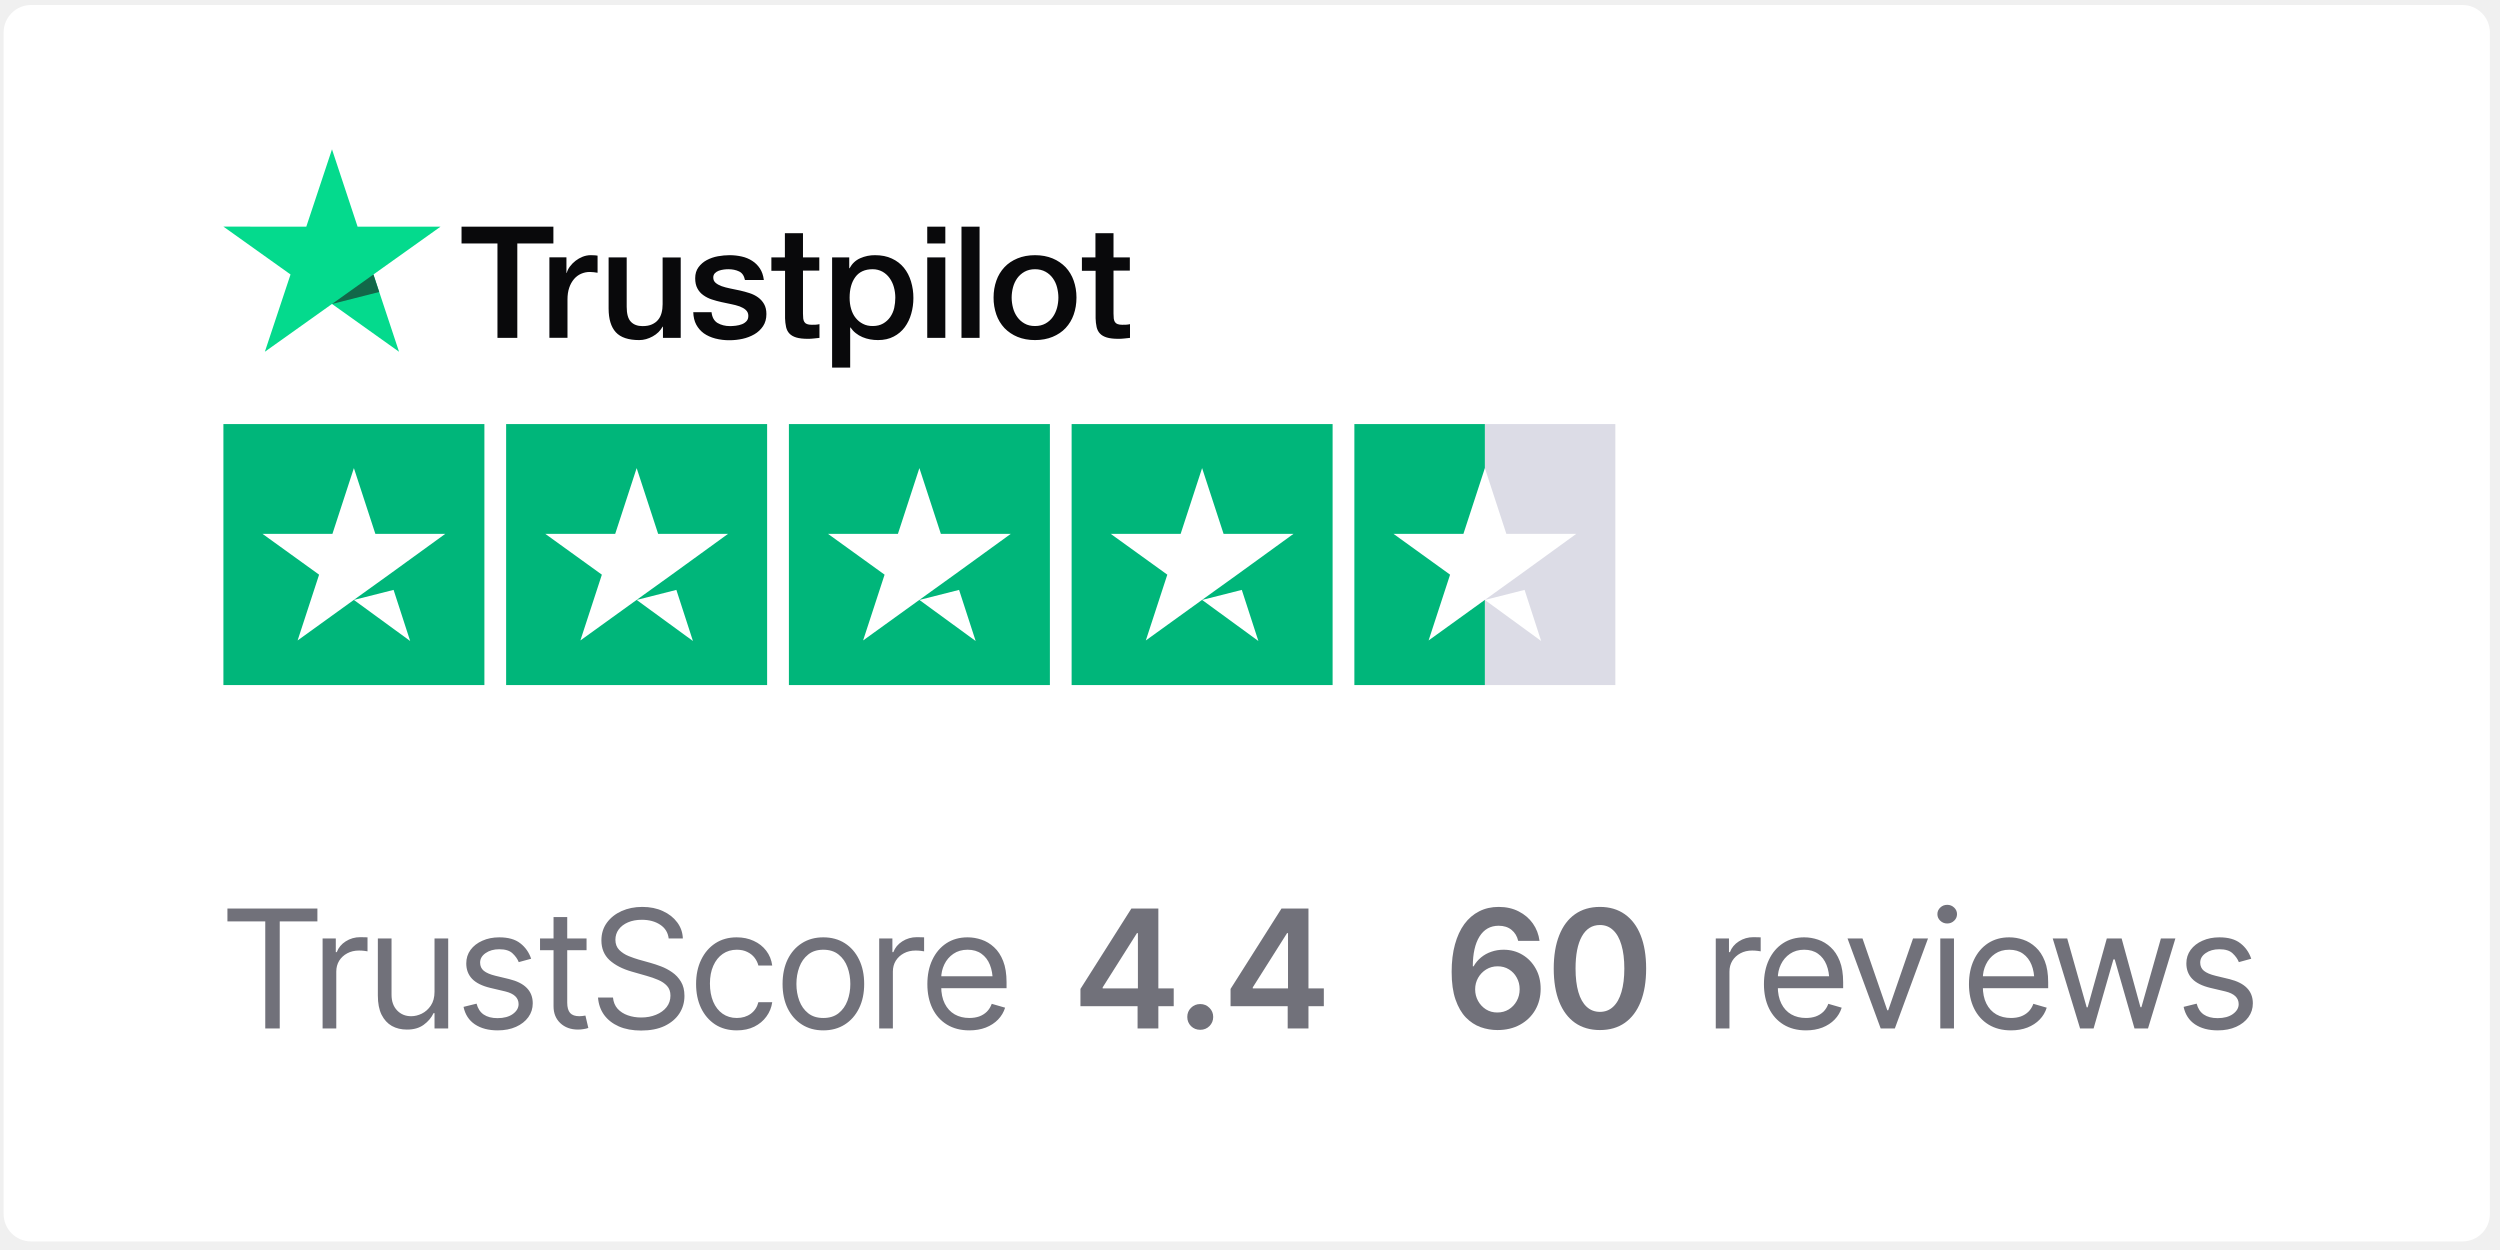
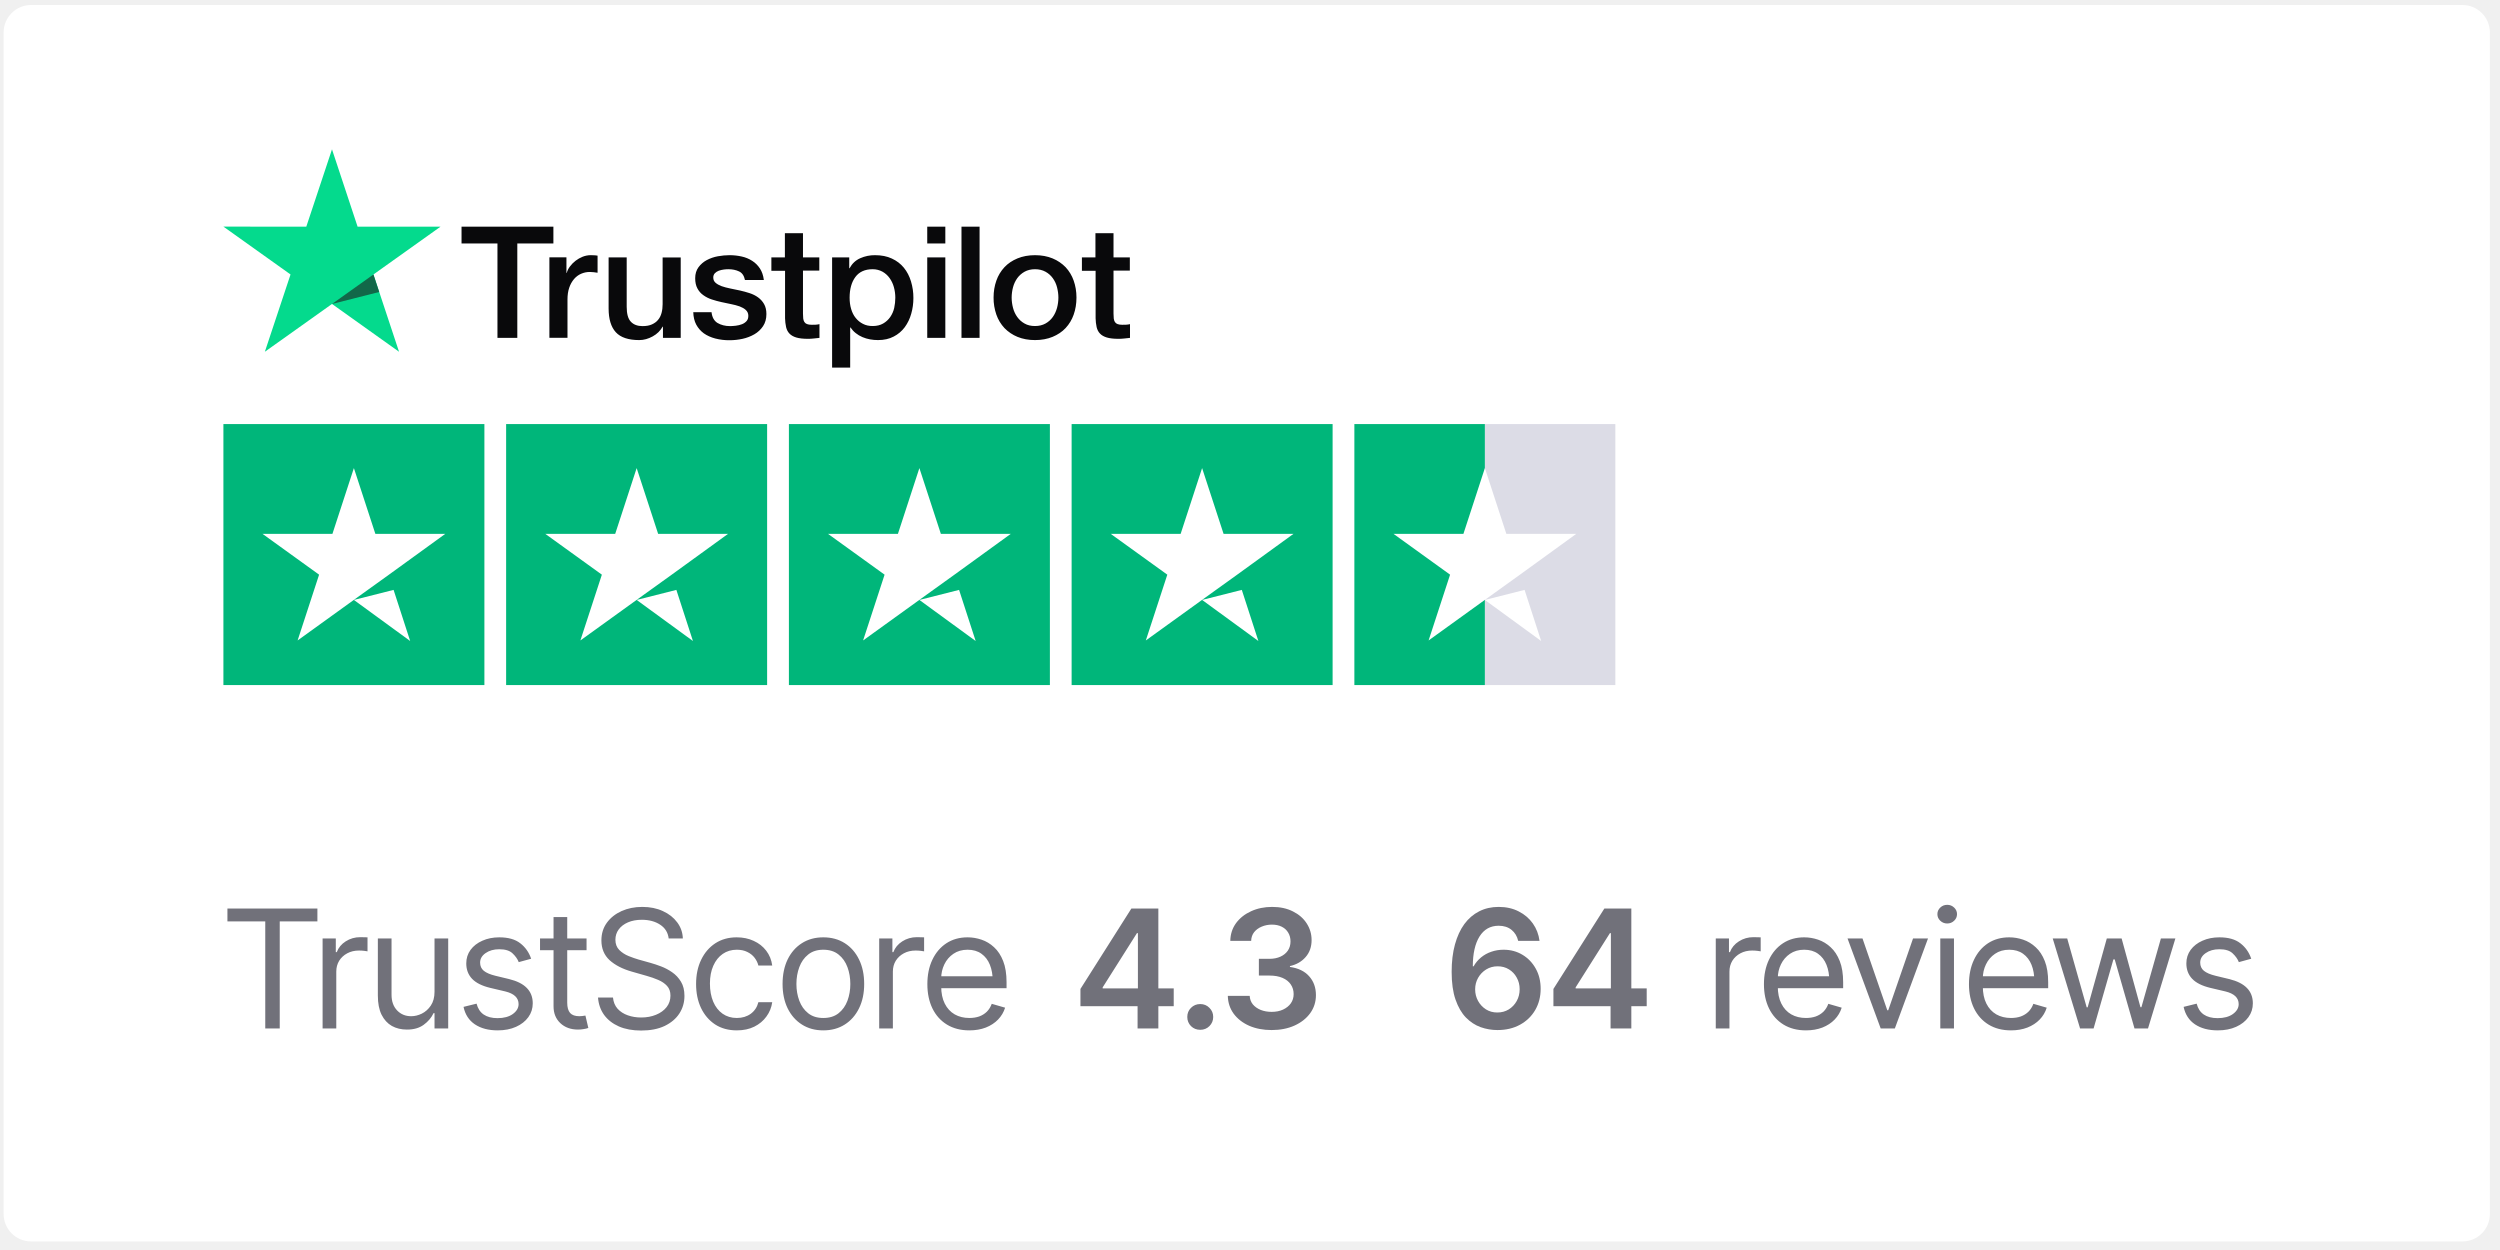
<svg xmlns="http://www.w3.org/2000/svg" width="182" height="91" viewBox="0 0 182 91" fill="none">
  <path d="M0.264 2.364C0.264 1.26 1.159 0.364 2.264 0.364H179.264C180.368 0.364 181.264 1.26 181.264 2.364V88.377C181.264 89.482 180.368 90.377 179.264 90.377H2.264C1.159 90.377 0.264 89.482 0.264 88.377V2.364Z" fill="white" />
-   <g clip-path="url(#clip0_916_17841)">
+   <g clip-path="url(#clip0_1509_13190)">
    <path d="M33.606 16.503H40.287V17.726H37.66V24.597H36.215V17.726H33.6V16.503H33.605L33.606 16.503ZM40.002 18.736H41.237V19.868H41.26C41.301 19.708 41.377 19.553 41.488 19.405C41.724 19.086 42.045 18.839 42.414 18.691C42.601 18.617 42.801 18.578 43.002 18.576C43.153 18.576 43.264 18.582 43.323 18.588C43.381 18.594 43.439 18.605 43.503 18.611V19.856C43.408 19.839 43.313 19.826 43.218 19.816C43.123 19.805 43.028 19.799 42.932 19.799C42.71 19.799 42.501 19.845 42.303 19.931C42.105 20.016 41.936 20.147 41.791 20.313C41.636 20.499 41.517 20.712 41.441 20.942C41.354 21.193 41.313 21.478 41.313 21.804V24.591H39.996V18.736H40.002ZM49.556 24.598H48.263V23.781H48.239C48.076 24.078 47.837 24.312 47.517 24.489C47.196 24.666 46.87 24.758 46.538 24.758C45.752 24.758 45.18 24.569 44.831 24.186C44.482 23.804 44.307 23.227 44.307 22.455V18.737H45.623V22.33C45.623 22.844 45.722 23.21 45.926 23.421C46.124 23.632 46.41 23.741 46.771 23.741C47.05 23.741 47.278 23.701 47.464 23.615C47.651 23.529 47.802 23.421 47.913 23.278C48.029 23.141 48.111 22.97 48.163 22.775C48.215 22.581 48.239 22.37 48.239 22.142V18.742H49.556V24.598ZM51.798 22.718C51.839 23.095 51.984 23.358 52.235 23.512C52.491 23.661 52.794 23.741 53.15 23.741C53.272 23.741 53.412 23.729 53.569 23.712C53.726 23.695 53.878 23.655 54.012 23.604C54.151 23.552 54.262 23.472 54.355 23.37C54.443 23.266 54.483 23.135 54.478 22.97C54.477 22.893 54.46 22.817 54.428 22.747C54.396 22.677 54.349 22.615 54.292 22.564C54.175 22.456 54.029 22.376 53.848 22.307C53.647 22.237 53.44 22.182 53.231 22.142C52.998 22.096 52.765 22.044 52.526 21.993C52.286 21.941 52.049 21.876 51.816 21.799C51.597 21.729 51.391 21.624 51.204 21.49C51.023 21.364 50.875 21.195 50.773 20.999C50.663 20.799 50.61 20.553 50.61 20.256C50.61 19.936 50.691 19.674 50.849 19.456C51.008 19.241 51.213 19.063 51.449 18.937C51.703 18.803 51.976 18.708 52.258 18.657C52.555 18.605 52.841 18.577 53.109 18.577C53.417 18.577 53.715 18.611 53.995 18.674C54.266 18.732 54.524 18.838 54.757 18.988C54.985 19.131 55.171 19.319 55.323 19.548C55.474 19.776 55.567 20.056 55.608 20.382H54.233C54.169 20.074 54.029 19.863 53.802 19.759C53.575 19.651 53.313 19.599 53.022 19.599C52.928 19.599 52.817 19.605 52.69 19.622C52.566 19.639 52.445 19.668 52.328 19.708C52.221 19.747 52.123 19.81 52.043 19.891C52.004 19.933 51.973 19.982 51.953 20.036C51.933 20.09 51.924 20.148 51.926 20.205C51.926 20.365 51.984 20.491 52.095 20.588C52.206 20.685 52.352 20.765 52.532 20.833C52.713 20.896 52.917 20.953 53.15 20.999C53.383 21.045 53.621 21.096 53.866 21.148C54.105 21.199 54.338 21.268 54.571 21.341C54.804 21.416 55.008 21.519 55.189 21.65C55.369 21.782 55.515 21.942 55.625 22.136C55.736 22.33 55.794 22.575 55.794 22.861C55.794 23.209 55.713 23.501 55.549 23.747C55.387 23.987 55.177 24.186 54.92 24.335C54.652 24.489 54.361 24.601 54.058 24.666C53.75 24.734 53.435 24.768 53.12 24.769C52.767 24.773 52.414 24.73 52.072 24.643C51.752 24.558 51.472 24.432 51.239 24.267C51.009 24.1 50.82 23.883 50.686 23.632C50.552 23.381 50.481 23.078 50.47 22.73H51.798V22.718ZM56.144 18.737H57.14V16.977H58.457V18.737H59.645V19.702H58.457V22.833C58.457 22.969 58.463 23.084 58.474 23.187C58.486 23.284 58.515 23.37 58.556 23.438C58.601 23.51 58.668 23.564 58.748 23.592C58.836 23.627 58.946 23.644 59.098 23.644C59.191 23.644 59.284 23.644 59.377 23.638C59.471 23.632 59.563 23.621 59.657 23.598V24.598C59.511 24.615 59.365 24.626 59.232 24.643C59.09 24.66 58.949 24.667 58.806 24.666C58.457 24.666 58.178 24.632 57.967 24.569C57.758 24.506 57.589 24.409 57.472 24.284C57.35 24.158 57.274 24.004 57.228 23.815C57.182 23.603 57.157 23.387 57.152 23.17V19.713H56.156V18.736H56.144L56.144 18.737ZM60.577 18.737H61.824V19.531H61.847C62.033 19.188 62.289 18.948 62.621 18.8C62.961 18.649 63.328 18.573 63.699 18.577C64.171 18.577 64.579 18.657 64.928 18.823C65.278 18.983 65.569 19.206 65.802 19.491C66.035 19.776 66.204 20.108 66.32 20.485C66.439 20.878 66.498 21.286 66.495 21.696C66.495 22.09 66.443 22.472 66.338 22.838C66.241 23.192 66.082 23.524 65.866 23.821C65.654 24.106 65.379 24.339 65.062 24.501C64.736 24.672 64.358 24.758 63.915 24.758C63.721 24.757 63.528 24.74 63.338 24.706C63.148 24.672 62.962 24.616 62.785 24.541C62.608 24.467 62.444 24.369 62.295 24.249C62.148 24.132 62.021 23.994 61.916 23.838H61.893V26.763H60.577V18.736V18.737ZM65.179 21.673C65.179 21.412 65.144 21.153 65.074 20.902C65.01 20.664 64.903 20.44 64.759 20.239C64.623 20.049 64.446 19.891 64.241 19.776C64.021 19.658 63.775 19.597 63.525 19.599C62.971 19.599 62.551 19.788 62.272 20.165C61.992 20.542 61.852 21.045 61.852 21.673C61.852 21.97 61.888 22.244 61.963 22.495C62.038 22.747 62.144 22.964 62.295 23.147C62.441 23.33 62.616 23.472 62.82 23.575C63.023 23.684 63.262 23.735 63.53 23.735C63.833 23.735 64.084 23.672 64.293 23.552C64.496 23.436 64.671 23.276 64.806 23.084C64.94 22.89 65.039 22.672 65.097 22.427C65.151 22.179 65.178 21.926 65.179 21.673ZM67.503 16.503H68.82V17.726H67.503V16.503ZM67.503 18.737H68.82V24.598H67.503V18.737ZM69.996 16.503H71.313V24.598H69.996V16.503ZM75.35 24.758C74.872 24.758 74.447 24.677 74.074 24.524C73.717 24.378 73.394 24.16 73.125 23.884C72.863 23.602 72.662 23.269 72.536 22.907C72.397 22.506 72.328 22.085 72.332 21.662C72.332 21.216 72.402 20.805 72.536 20.428C72.662 20.065 72.863 19.733 73.125 19.451C73.381 19.177 73.701 18.965 74.074 18.811C74.447 18.657 74.872 18.577 75.35 18.577C75.827 18.577 76.253 18.657 76.626 18.811C76.998 18.965 77.313 19.183 77.575 19.451C77.837 19.733 78.037 20.065 78.163 20.428C78.297 20.805 78.367 21.216 78.367 21.662C78.367 22.113 78.297 22.53 78.163 22.907C78.037 23.27 77.837 23.602 77.575 23.884C77.319 24.158 76.998 24.369 76.626 24.524C76.253 24.677 75.827 24.758 75.35 24.758ZM75.35 23.735C75.641 23.735 75.897 23.672 76.113 23.552C76.323 23.436 76.504 23.274 76.643 23.078C76.782 22.884 76.882 22.661 76.952 22.415C77.016 22.17 77.051 21.919 77.051 21.662C77.051 21.41 77.016 21.165 76.952 20.913C76.892 20.675 76.787 20.45 76.643 20.251C76.504 20.057 76.322 19.897 76.113 19.782C75.897 19.663 75.641 19.599 75.35 19.599C75.058 19.599 74.802 19.663 74.587 19.782C74.378 19.899 74.198 20.058 74.057 20.251C73.915 20.451 73.81 20.676 73.748 20.913C73.683 21.157 73.65 21.409 73.648 21.662C73.648 21.919 73.684 22.17 73.748 22.415C73.812 22.661 73.917 22.884 74.057 23.078C74.196 23.272 74.371 23.432 74.587 23.552C74.802 23.678 75.058 23.735 75.35 23.735ZM78.752 18.737H79.748V16.977H81.064V18.737H82.252V19.702H81.064V22.833C81.064 22.969 81.07 23.084 81.081 23.187C81.093 23.284 81.122 23.37 81.163 23.438C81.208 23.51 81.276 23.564 81.355 23.592C81.443 23.627 81.553 23.644 81.705 23.644C81.798 23.644 81.891 23.644 81.985 23.638C82.078 23.632 82.171 23.621 82.264 23.598V24.598C82.119 24.615 81.973 24.626 81.839 24.643C81.698 24.66 81.556 24.667 81.414 24.666C81.064 24.666 80.784 24.632 80.575 24.569C80.365 24.506 80.196 24.409 80.08 24.284C79.957 24.158 79.882 24.004 79.835 23.815C79.79 23.603 79.764 23.387 79.76 23.17V19.713H78.763V18.736H78.752V18.737Z" fill="#09090B" />
    <path d="M32.067 16.503H26.033L24.169 10.871L22.298 16.503L16.264 16.497L21.151 19.982L19.281 25.608L24.169 22.129L29.05 25.608L27.186 19.982L32.067 16.503Z" fill="#04DA8D" />
    <path d="M27.605 21.256L27.185 19.982L24.168 22.13L27.605 21.256Z" fill="#126849" />
  </g>
-   <g clip-path="url(#clip1_916_17841)">
+   <g clip-path="url(#clip1_1509_13190)">
    <path d="M35.264 30.871H16.264V49.871H35.264V30.871Z" fill="#00B67A" />
    <path d="M55.846 30.871H36.846V49.871H55.846V30.871Z" fill="#00B67A" />
    <path d="M76.432 30.871H57.432V49.871H76.432V30.871Z" fill="#00B67A" />
    <path d="M97.014 30.871H78.014V49.871H97.014V30.871Z" fill="#00B67A" />
    <path d="M117.598 30.871H108.098V49.871H117.598V30.871Z" fill="#DCDCE6" />
    <path d="M108.098 30.871H98.598V49.871H108.098V30.871Z" fill="#00B67A" />
    <path d="M25.763 43.676L28.653 42.944L29.86 46.665L25.763 43.676ZM32.413 38.867H27.327L25.763 34.077L24.2 38.867H19.113L23.23 41.836L21.666 46.625L25.783 43.656L28.316 41.836L32.413 38.867Z" fill="white" />
    <path d="M46.349 43.676L49.239 42.944L50.446 46.665L46.349 43.676ZM52.999 38.867H47.913L46.349 34.077L44.786 38.867H39.699L43.816 41.836L42.252 46.625L46.369 43.656L48.902 41.836L52.999 38.867Z" fill="white" />
    <path d="M66.931 43.676L69.821 42.944L71.028 46.665L66.931 43.676ZM73.581 38.867H68.495L66.931 34.077L65.368 38.867H60.281L64.398 41.836L62.834 46.625L66.951 43.656L69.484 41.836L73.581 38.867Z" fill="white" />
    <path d="M87.513 43.676L90.403 42.944L91.61 46.665L87.513 43.676ZM94.163 38.867H89.077L87.513 34.077L85.95 38.867H80.863L84.98 41.836L83.416 46.625L87.533 43.656L90.066 41.836L94.163 38.867Z" fill="white" />
    <path d="M108.099 43.676L110.989 42.944L112.196 46.665L108.099 43.676ZM114.749 38.867H109.663L108.099 34.077L106.536 38.867H101.449L105.566 41.836L104.002 46.625L108.119 43.656L110.652 41.836L114.749 38.867Z" fill="white" />
  </g>
  <path d="M16.557 67.078V66.14H23.107V67.078H20.365V74.871H19.311V67.078H16.557ZM23.485 74.871V68.32H24.446V69.316H24.517C24.638 68.992 24.854 68.73 25.167 68.531C25.483 68.328 25.837 68.226 26.227 68.226C26.302 68.226 26.393 68.228 26.503 68.232C26.612 68.232 26.696 68.234 26.755 68.238V69.257C26.72 69.249 26.642 69.238 26.52 69.222C26.399 69.207 26.27 69.199 26.134 69.199C25.817 69.199 25.534 69.265 25.284 69.398C25.034 69.531 24.837 69.712 24.692 69.943C24.552 70.173 24.481 70.437 24.481 70.734V74.871H23.485ZM31.633 72.199V68.32H32.629V74.871H31.633V73.757H31.562C31.406 74.089 31.166 74.373 30.842 74.607C30.521 74.841 30.113 74.957 29.617 74.953C29.207 74.953 28.843 74.865 28.527 74.689C28.211 74.509 27.961 74.236 27.777 73.869C27.597 73.501 27.508 73.039 27.508 72.48V68.32H28.504V72.421C28.504 72.894 28.638 73.273 28.908 73.558C29.181 73.843 29.527 73.984 29.945 73.98C30.195 73.98 30.449 73.918 30.707 73.793C30.968 73.664 31.187 73.468 31.363 73.207C31.543 72.941 31.633 72.605 31.633 72.199ZM38.667 69.796L37.764 70.043C37.678 69.82 37.53 69.609 37.319 69.41C37.112 69.207 36.788 69.105 36.346 69.105C35.948 69.105 35.616 69.199 35.35 69.386C35.085 69.57 34.952 69.8 34.952 70.078C34.952 70.328 35.042 70.527 35.221 70.675C35.405 70.824 35.69 70.945 36.077 71.039L37.05 71.273C37.632 71.414 38.065 71.63 38.35 71.923C38.639 72.216 38.784 72.589 38.784 73.043C38.784 73.418 38.676 73.753 38.462 74.05C38.247 74.347 37.948 74.582 37.565 74.753C37.182 74.925 36.737 75.011 36.229 75.011C35.561 75.011 35.008 74.865 34.571 74.572C34.137 74.279 33.862 73.855 33.745 73.3L34.694 73.066C34.784 73.418 34.956 73.681 35.21 73.857C35.467 74.033 35.803 74.121 36.217 74.121C36.682 74.121 37.053 74.021 37.331 73.822C37.612 73.619 37.753 73.378 37.753 73.101C37.753 72.64 37.428 72.332 36.78 72.175L35.69 71.918C35.089 71.773 34.647 71.552 34.366 71.255C34.085 70.959 33.944 70.585 33.944 70.136C33.944 69.765 34.047 69.437 34.255 69.152C34.465 68.867 34.753 68.644 35.116 68.484C35.479 68.32 35.889 68.238 36.346 68.238C36.999 68.238 37.508 68.382 37.876 68.671C38.247 68.957 38.51 69.332 38.667 69.796ZM42.701 68.32V69.175H39.314V68.32H42.701ZM40.298 66.761H41.294V72.996C41.294 73.335 41.365 73.585 41.505 73.746C41.646 73.902 41.869 73.98 42.173 73.98C42.24 73.98 42.308 73.976 42.378 73.968C42.453 73.96 42.533 73.949 42.619 73.933L42.83 74.835C42.736 74.871 42.621 74.898 42.484 74.918C42.351 74.941 42.216 74.953 42.08 74.953C41.552 74.953 41.123 74.796 40.791 74.484C40.462 74.171 40.298 73.765 40.298 73.265V66.761ZM46.676 75.023C46.051 75.023 45.51 74.923 45.053 74.724C44.596 74.521 44.237 74.24 43.975 73.88C43.717 73.517 43.571 73.097 43.535 72.621H44.625C44.657 72.949 44.768 73.22 44.959 73.435C45.155 73.65 45.403 73.81 45.703 73.915C46.004 74.021 46.328 74.074 46.676 74.074C47.078 74.074 47.44 74.007 47.76 73.874C48.084 73.742 48.34 73.556 48.528 73.318C48.715 73.08 48.809 72.8 48.809 72.48C48.809 72.191 48.727 71.957 48.563 71.777C48.399 71.597 48.184 71.451 47.918 71.337C47.657 71.224 47.371 71.124 47.063 71.039L45.996 70.734C45.313 70.539 44.772 70.259 44.373 69.896C43.979 69.529 43.782 69.05 43.782 68.46C43.782 67.972 43.913 67.546 44.174 67.183C44.44 66.816 44.797 66.531 45.246 66.328C45.7 66.124 46.203 66.023 46.758 66.023C47.321 66.023 47.821 66.124 48.258 66.328C48.696 66.527 49.043 66.8 49.301 67.148C49.559 67.492 49.696 67.882 49.711 68.32H48.68C48.629 67.89 48.422 67.556 48.059 67.318C47.7 67.08 47.254 66.96 46.723 66.96C46.34 66.96 46.004 67.023 45.715 67.148C45.426 67.273 45.202 67.445 45.041 67.664C44.881 67.882 44.801 68.132 44.801 68.414C44.801 68.722 44.897 68.972 45.088 69.164C45.28 69.351 45.506 69.498 45.768 69.603C46.034 69.709 46.274 69.793 46.489 69.855L47.368 70.101C47.594 70.164 47.846 70.248 48.123 70.353C48.405 70.459 48.674 70.601 48.932 70.781C49.194 70.96 49.409 71.191 49.577 71.472C49.745 71.749 49.828 72.093 49.828 72.503C49.828 72.972 49.706 73.398 49.459 73.781C49.213 74.16 48.856 74.462 48.387 74.689C47.918 74.912 47.348 75.023 46.676 75.023ZM53.64 75.011C53.031 75.011 52.503 74.867 52.058 74.578C51.617 74.285 51.275 73.884 51.032 73.376C50.794 72.869 50.675 72.289 50.675 71.636C50.675 70.968 50.798 70.38 51.044 69.873C51.29 69.361 51.634 68.96 52.075 68.671C52.521 68.382 53.038 68.238 53.628 68.238C54.089 68.238 54.503 68.324 54.87 68.496C55.242 68.664 55.544 68.902 55.779 69.21C56.017 69.519 56.163 69.878 56.218 70.289H55.21C55.16 70.089 55.068 69.902 54.935 69.726C54.802 69.55 54.626 69.41 54.407 69.304C54.193 69.195 53.937 69.14 53.64 69.14C53.249 69.14 52.907 69.242 52.614 69.445C52.322 69.648 52.093 69.935 51.929 70.306C51.765 70.673 51.683 71.105 51.683 71.601C51.683 72.105 51.763 72.546 51.923 72.925C52.083 73.3 52.31 73.591 52.603 73.798C52.9 74.005 53.245 74.109 53.64 74.109C54.035 74.109 54.372 74.007 54.654 73.804C54.935 73.597 55.12 73.316 55.21 72.96H56.218C56.163 73.347 56.023 73.695 55.796 74.003C55.574 74.312 55.279 74.558 54.911 74.742C54.548 74.921 54.124 75.011 53.64 75.011ZM59.936 75.011C59.346 75.011 58.828 74.871 58.383 74.589C57.938 74.308 57.59 73.914 57.34 73.406C57.094 72.898 56.971 72.308 56.971 71.636C56.971 70.953 57.094 70.357 57.34 69.849C57.59 69.337 57.938 68.941 58.383 68.66C58.828 68.378 59.346 68.238 59.936 68.238C60.529 68.238 61.049 68.378 61.494 68.66C61.94 68.941 62.287 69.337 62.537 69.849C62.787 70.357 62.912 70.953 62.912 71.636C62.912 72.308 62.787 72.898 62.537 73.406C62.287 73.914 61.94 74.308 61.494 74.589C61.049 74.871 60.529 75.011 59.936 75.011ZM59.936 74.109C60.389 74.109 60.76 73.994 61.049 73.763C61.338 73.533 61.553 73.23 61.694 72.855C61.834 72.476 61.904 72.07 61.904 71.636C61.904 71.195 61.834 70.785 61.694 70.406C61.553 70.027 61.338 69.722 61.049 69.492C60.76 69.257 60.389 69.14 59.936 69.14C59.49 69.14 59.123 69.257 58.834 69.492C58.545 69.722 58.33 70.027 58.19 70.406C58.049 70.785 57.979 71.195 57.979 71.636C57.979 72.07 58.049 72.476 58.19 72.855C58.33 73.23 58.545 73.533 58.834 73.763C59.123 73.994 59.49 74.109 59.936 74.109ZM64.005 74.871V68.32H64.966V69.316H65.036C65.157 68.992 65.374 68.73 65.687 68.531C66.003 68.328 66.356 68.226 66.747 68.226C66.821 68.226 66.913 68.228 67.022 68.232C67.132 68.232 67.216 68.234 67.275 68.238V69.257C67.239 69.249 67.161 69.238 67.04 69.222C66.919 69.207 66.79 69.199 66.653 69.199C66.337 69.199 66.054 69.265 65.804 69.398C65.554 69.531 65.356 69.712 65.212 69.943C65.071 70.173 65.001 70.437 65.001 70.734V74.871H64.005ZM70.57 75.011C69.941 75.011 69.396 74.871 68.936 74.589C68.478 74.308 68.127 73.915 67.881 73.412C67.635 72.904 67.512 72.316 67.512 71.648C67.512 70.976 67.633 70.384 67.875 69.873C68.117 69.361 68.457 68.96 68.894 68.671C69.336 68.382 69.852 68.238 70.441 68.238C70.781 68.238 71.119 68.294 71.455 68.408C71.791 68.521 72.096 68.705 72.369 68.959C72.646 69.212 72.867 69.548 73.031 69.966C73.195 70.384 73.277 70.898 73.277 71.507V71.941H68.227V71.074H72.732L72.269 71.402C72.269 70.964 72.201 70.576 72.064 70.236C71.928 69.896 71.723 69.628 71.449 69.433C71.18 69.238 70.844 69.14 70.441 69.14C70.039 69.14 69.693 69.24 69.404 69.439C69.119 69.634 68.9 69.89 68.748 70.207C68.596 70.523 68.519 70.863 68.519 71.226V71.8C68.519 72.296 68.605 72.716 68.777 73.06C68.949 73.404 69.189 73.665 69.498 73.845C69.807 74.021 70.164 74.109 70.57 74.109C70.832 74.109 71.07 74.072 71.285 73.998C71.5 73.919 71.686 73.804 71.842 73.652C71.998 73.496 72.117 73.304 72.199 73.078L73.172 73.359C73.07 73.687 72.898 73.976 72.656 74.226C72.418 74.472 72.121 74.665 71.766 74.806C71.41 74.943 71.012 75.011 70.57 75.011Z" fill="#71717A" />
-   <path d="M78.656 73.253V71.994L82.365 66.14H83.408V67.933H82.769L80.273 71.882V71.953H85.447V73.253H78.656ZM82.816 74.871V72.873L82.84 72.304V66.14H84.328V74.871H82.816ZM87.378 74.97C87.112 74.97 86.888 74.88 86.704 74.701C86.524 74.517 86.434 74.294 86.434 74.033C86.434 73.771 86.524 73.55 86.704 73.371C86.888 73.187 87.112 73.095 87.378 73.095C87.643 73.095 87.866 73.187 88.046 73.371C88.229 73.55 88.321 73.771 88.321 74.033C88.321 74.294 88.229 74.517 88.046 74.701C87.866 74.88 87.643 74.97 87.378 74.97ZM89.584 73.253V71.994L93.293 66.14H94.336V67.933H93.697L91.201 71.882V71.953H96.375V73.253H89.584ZM93.744 74.871V72.873L93.767 72.304V66.14H95.256V74.871H93.744Z" fill="#71717A" />
-   <path d="M109.014 74.988C108.596 74.988 108.188 74.918 107.789 74.777C107.391 74.632 107.033 74.398 106.717 74.074C106.4 73.746 106.148 73.31 105.961 72.767C105.773 72.224 105.68 71.552 105.68 70.751C105.68 70.005 105.76 69.341 105.92 68.759C106.08 68.173 106.309 67.677 106.605 67.271C106.906 66.865 107.266 66.556 107.684 66.345C108.105 66.13 108.578 66.023 109.102 66.023C109.652 66.023 110.139 66.132 110.561 66.351C110.986 66.566 111.33 66.859 111.592 67.23C111.854 67.601 112.016 68.023 112.078 68.496H110.525C110.447 68.16 110.285 67.892 110.039 67.693C109.793 67.494 109.48 67.394 109.102 67.394C108.5 67.394 108.035 67.656 107.707 68.179C107.383 68.703 107.221 69.425 107.221 70.347H107.279C107.42 70.097 107.6 69.882 107.818 69.703C108.041 69.519 108.291 69.38 108.568 69.287C108.85 69.189 109.146 69.14 109.459 69.14C109.971 69.14 110.43 69.263 110.836 69.509C111.242 69.751 111.564 70.087 111.803 70.517C112.041 70.943 112.16 71.431 112.16 71.982C112.16 72.556 112.029 73.07 111.768 73.523C111.506 73.976 111.139 74.334 110.666 74.595C110.193 74.857 109.643 74.988 109.014 74.988ZM109.002 73.71C109.314 73.71 109.592 73.636 109.834 73.488C110.08 73.335 110.273 73.132 110.414 72.878C110.559 72.621 110.631 72.334 110.631 72.017C110.631 71.705 110.561 71.423 110.42 71.173C110.283 70.919 110.094 70.718 109.852 70.57C109.613 70.421 109.338 70.347 109.025 70.347C108.721 70.347 108.443 70.423 108.193 70.576C107.947 70.728 107.752 70.931 107.607 71.185C107.463 71.439 107.391 71.718 107.391 72.023C107.391 72.328 107.461 72.609 107.602 72.867C107.742 73.121 107.934 73.326 108.176 73.482C108.418 73.634 108.693 73.71 109.002 73.71ZM116.475 74.988C115.768 74.988 115.163 74.812 114.659 74.46C114.159 74.105 113.776 73.595 113.511 72.931C113.245 72.263 113.112 71.457 113.112 70.511C113.112 69.566 113.245 68.759 113.511 68.091C113.776 67.419 114.159 66.908 114.659 66.556C115.163 66.201 115.768 66.023 116.475 66.023C117.179 66.023 117.782 66.201 118.286 66.556C118.79 66.912 119.175 67.423 119.44 68.091C119.706 68.759 119.839 69.566 119.839 70.511C119.839 71.457 119.706 72.263 119.44 72.931C119.175 73.595 118.792 74.105 118.292 74.46C117.792 74.812 117.186 74.988 116.475 74.988ZM116.475 73.664C116.854 73.664 117.175 73.54 117.436 73.294C117.702 73.048 117.903 72.691 118.04 72.222C118.181 71.749 118.251 71.179 118.251 70.511C118.251 69.839 118.181 69.267 118.04 68.794C117.903 68.322 117.702 67.962 117.436 67.716C117.175 67.466 116.854 67.341 116.475 67.341C115.905 67.341 115.466 67.619 115.157 68.173C114.852 68.724 114.7 69.503 114.7 70.511C114.7 71.179 114.768 71.749 114.905 72.222C115.042 72.691 115.243 73.048 115.509 73.294C115.774 73.54 116.097 73.664 116.475 73.664Z" fill="#71717A" />
+   <path d="M78.656 73.253V71.994L82.365 66.14H83.408V67.933H82.769L80.273 71.882V71.953H85.447V73.253H78.656ZM82.816 74.871V72.873L82.84 72.304V66.14H84.328V74.871H82.816ZM87.378 74.97C87.112 74.97 86.888 74.88 86.704 74.701C86.524 74.517 86.434 74.294 86.434 74.033C86.434 73.771 86.524 73.55 86.704 73.371C86.888 73.187 87.112 73.095 87.378 73.095C87.643 73.095 87.866 73.187 88.046 73.371C88.229 73.55 88.321 73.771 88.321 74.033C88.321 74.294 88.229 74.517 88.046 74.701C87.866 74.88 87.643 74.97 87.378 74.97ZM92.578 74.988C91.965 74.988 91.42 74.884 90.943 74.677C90.467 74.466 90.09 74.173 89.812 73.798C89.539 73.423 89.396 72.99 89.385 72.498H90.978C90.99 72.736 91.066 72.943 91.207 73.119C91.351 73.29 91.543 73.425 91.781 73.523C92.019 73.617 92.285 73.664 92.578 73.664C92.89 73.664 93.166 73.609 93.404 73.499C93.646 73.386 93.836 73.234 93.972 73.043C94.109 72.847 94.177 72.623 94.177 72.369C94.177 72.103 94.107 71.869 93.967 71.665C93.83 71.462 93.631 71.304 93.369 71.191C93.107 71.078 92.793 71.021 92.425 71.021H91.646V69.802H92.425C92.722 69.802 92.986 69.749 93.217 69.644C93.447 69.539 93.627 69.392 93.756 69.205C93.885 69.013 93.949 68.79 93.949 68.537C93.949 68.29 93.892 68.076 93.779 67.892C93.67 67.709 93.513 67.566 93.31 67.464C93.107 67.363 92.869 67.312 92.596 67.312C92.33 67.312 92.082 67.361 91.851 67.459C91.625 67.552 91.441 67.687 91.3 67.863C91.164 68.039 91.092 68.249 91.084 68.496H89.566C89.574 68.007 89.713 67.578 89.982 67.207C90.256 66.835 90.621 66.546 91.078 66.339C91.535 66.128 92.047 66.023 92.613 66.023C93.191 66.023 93.695 66.132 94.125 66.351C94.558 66.566 94.892 66.857 95.127 67.224C95.365 67.591 95.484 67.996 95.484 68.437C95.484 68.929 95.34 69.341 95.05 69.673C94.761 70.005 94.381 70.224 93.908 70.33V70.394C94.517 70.48 94.984 70.707 95.308 71.074C95.636 71.441 95.8 71.898 95.8 72.445C95.8 72.933 95.662 73.371 95.385 73.757C95.107 74.14 94.726 74.441 94.242 74.66C93.758 74.878 93.203 74.988 92.578 74.988Z" fill="#71717A" />
+   <path d="M109.014 74.988C108.596 74.988 108.188 74.918 107.789 74.777C107.391 74.632 107.033 74.398 106.717 74.074C106.4 73.746 106.148 73.31 105.961 72.767C105.773 72.224 105.68 71.552 105.68 70.751C105.68 70.005 105.76 69.341 105.92 68.759C106.08 68.173 106.309 67.677 106.605 67.271C106.906 66.865 107.266 66.556 107.684 66.345C108.105 66.13 108.578 66.023 109.102 66.023C109.652 66.023 110.139 66.132 110.561 66.351C110.986 66.566 111.33 66.859 111.592 67.23C111.854 67.601 112.016 68.023 112.078 68.496H110.525C110.447 68.16 110.285 67.892 110.039 67.693C109.793 67.494 109.48 67.394 109.102 67.394C108.5 67.394 108.035 67.656 107.707 68.179C107.383 68.703 107.221 69.425 107.221 70.347H107.279C107.42 70.097 107.6 69.882 107.818 69.703C108.041 69.519 108.291 69.38 108.568 69.287C108.85 69.189 109.146 69.14 109.459 69.14C109.971 69.14 110.43 69.263 110.836 69.509C111.242 69.751 111.564 70.087 111.803 70.517C112.041 70.943 112.16 71.431 112.16 71.982C112.16 72.556 112.029 73.07 111.768 73.523C111.506 73.976 111.139 74.334 110.666 74.595C110.193 74.857 109.643 74.988 109.014 74.988ZM109.002 73.71C109.314 73.71 109.592 73.636 109.834 73.488C110.08 73.335 110.273 73.132 110.414 72.878C110.559 72.621 110.631 72.334 110.631 72.017C110.631 71.705 110.561 71.423 110.42 71.173C110.283 70.919 110.094 70.718 109.852 70.57C109.613 70.421 109.338 70.347 109.025 70.347C108.721 70.347 108.443 70.423 108.193 70.576C107.947 70.728 107.752 70.931 107.607 71.185C107.463 71.439 107.391 71.718 107.391 72.023C107.391 72.328 107.461 72.609 107.602 72.867C107.742 73.121 107.934 73.326 108.176 73.482C108.418 73.634 108.693 73.71 109.002 73.71ZM113.089 73.253V71.994L116.798 66.14H117.841V67.933H117.202L114.706 71.882V71.953H119.88V73.253H113.089ZM117.249 74.871V72.873L117.272 72.304V66.14H118.761V74.871H117.249Z" fill="#71717A" />
  <path d="M124.908 74.871V68.32H125.869V69.316H125.939C126.061 68.992 126.277 68.73 126.59 68.531C126.906 68.328 127.26 68.226 127.65 68.226C127.725 68.226 127.816 68.228 127.926 68.232C128.035 68.232 128.119 68.234 128.178 68.238V69.257C128.143 69.249 128.064 69.238 127.943 69.222C127.822 69.207 127.693 69.199 127.557 69.199C127.24 69.199 126.957 69.265 126.707 69.398C126.457 69.531 126.26 69.712 126.115 69.943C125.975 70.173 125.904 70.437 125.904 70.734V74.871H124.908ZM131.474 75.011C130.845 75.011 130.3 74.871 129.839 74.589C129.382 74.308 129.03 73.915 128.784 73.412C128.538 72.904 128.415 72.316 128.415 71.648C128.415 70.976 128.536 70.384 128.778 69.873C129.02 69.361 129.36 68.96 129.798 68.671C130.239 68.382 130.755 68.238 131.345 68.238C131.684 68.238 132.022 68.294 132.358 68.408C132.694 68.521 132.999 68.705 133.272 68.959C133.55 69.212 133.77 69.548 133.934 69.966C134.099 70.384 134.181 70.898 134.181 71.507V71.941H129.13V71.074H133.636L133.173 71.402C133.173 70.964 133.104 70.576 132.968 70.236C132.831 69.896 132.626 69.628 132.352 69.433C132.083 69.238 131.747 69.14 131.345 69.14C130.942 69.14 130.597 69.24 130.307 69.439C130.022 69.634 129.804 69.89 129.651 70.207C129.499 70.523 129.423 70.863 129.423 71.226V71.8C129.423 72.296 129.509 72.716 129.681 73.06C129.852 73.404 130.093 73.665 130.401 73.845C130.71 74.021 131.067 74.109 131.474 74.109C131.735 74.109 131.974 74.072 132.188 73.998C132.403 73.919 132.589 73.804 132.745 73.652C132.901 73.496 133.02 73.304 133.102 73.078L134.075 73.359C133.974 73.687 133.802 73.976 133.559 74.226C133.321 74.472 133.024 74.665 132.669 74.806C132.313 74.943 131.915 75.011 131.474 75.011ZM140.359 68.32L137.945 74.871H136.914L134.5 68.32H135.59L137.394 73.546H137.465L139.269 68.32H140.359ZM141.253 74.871V68.32H142.249V74.871H141.253ZM141.756 67.23C141.561 67.23 141.393 67.164 141.253 67.031C141.112 66.898 141.042 66.738 141.042 66.55C141.042 66.363 141.112 66.203 141.253 66.07C141.393 65.937 141.561 65.871 141.756 65.871C141.952 65.871 142.12 65.937 142.26 66.07C142.401 66.203 142.471 66.363 142.471 66.55C142.471 66.738 142.401 66.898 142.26 67.031C142.12 67.164 141.952 67.23 141.756 67.23ZM146.4 75.011C145.771 75.011 145.226 74.871 144.765 74.589C144.308 74.308 143.957 73.915 143.71 73.412C143.464 72.904 143.341 72.316 143.341 71.648C143.341 70.976 143.462 70.384 143.705 69.873C143.947 69.361 144.287 68.96 144.724 68.671C145.166 68.382 145.681 68.238 146.271 68.238C146.611 68.238 146.949 68.294 147.285 68.408C147.621 68.521 147.925 68.705 148.199 68.959C148.476 69.212 148.697 69.548 148.861 69.966C149.025 70.384 149.107 70.898 149.107 71.507V71.941H144.056V71.074H148.562L148.099 71.402C148.099 70.964 148.031 70.576 147.894 70.236C147.757 69.896 147.552 69.628 147.279 69.433C147.009 69.238 146.673 69.14 146.271 69.14C145.869 69.14 145.523 69.24 145.234 69.439C144.949 69.634 144.73 69.89 144.578 70.207C144.425 70.523 144.349 70.863 144.349 71.226V71.8C144.349 72.296 144.435 72.716 144.607 73.06C144.779 73.404 145.019 73.665 145.328 73.845C145.636 74.021 145.994 74.109 146.4 74.109C146.662 74.109 146.9 74.072 147.115 73.998C147.33 73.919 147.515 73.804 147.671 73.652C147.828 73.496 147.947 73.304 148.029 73.078L149.001 73.359C148.9 73.687 148.728 73.976 148.486 74.226C148.248 74.472 147.951 74.665 147.595 74.806C147.24 74.943 146.841 75.011 146.4 75.011ZM151.43 74.871L149.438 68.32H150.493L151.911 73.335H151.981L153.375 68.32H154.454L155.825 73.324H155.895L157.313 68.32H158.368L156.375 74.871H155.391L153.95 69.843H153.856L152.414 74.871H151.43ZM163.89 69.796L162.988 70.043C162.902 69.82 162.753 69.609 162.542 69.41C162.335 69.207 162.011 69.105 161.57 69.105C161.171 69.105 160.839 69.199 160.574 69.386C160.308 69.57 160.175 69.8 160.175 70.078C160.175 70.328 160.265 70.527 160.445 70.675C160.628 70.824 160.913 70.945 161.3 71.039L162.273 71.273C162.855 71.414 163.288 71.63 163.574 71.923C163.863 72.216 164.007 72.589 164.007 73.043C164.007 73.418 163.9 73.753 163.685 74.05C163.47 74.347 163.171 74.582 162.788 74.753C162.406 74.925 161.96 75.011 161.452 75.011C160.784 75.011 160.232 74.865 159.794 74.572C159.361 74.279 159.085 73.855 158.968 73.3L159.917 73.066C160.007 73.418 160.179 73.681 160.433 73.857C160.691 74.033 161.027 74.121 161.441 74.121C161.906 74.121 162.277 74.021 162.554 73.822C162.835 73.619 162.976 73.378 162.976 73.101C162.976 72.64 162.652 72.332 162.003 72.175L160.913 71.918C160.312 71.773 159.87 71.552 159.589 71.255C159.308 70.959 159.167 70.585 159.167 70.136C159.167 69.765 159.271 69.437 159.478 69.152C159.689 68.867 159.976 68.644 160.339 68.484C160.702 68.32 161.113 68.238 161.57 68.238C162.222 68.238 162.732 68.382 163.099 68.671C163.47 68.957 163.734 69.332 163.89 69.796Z" fill="#71717A" />
  <defs>
-     <clipPath id="clip0_916_17841">
+     <clipPath id="clip0_1509_13190">
      <rect width="66" height="16" fill="white" transform="translate(16.2637 10.8706)" />
    </clipPath>
-     <clipPath id="clip1_916_17841">
+     <clipPath id="clip1_1509_13190">
      <rect width="101.333" height="19" fill="white" transform="translate(16.2637 30.8706)" />
    </clipPath>
  </defs>
</svg>
